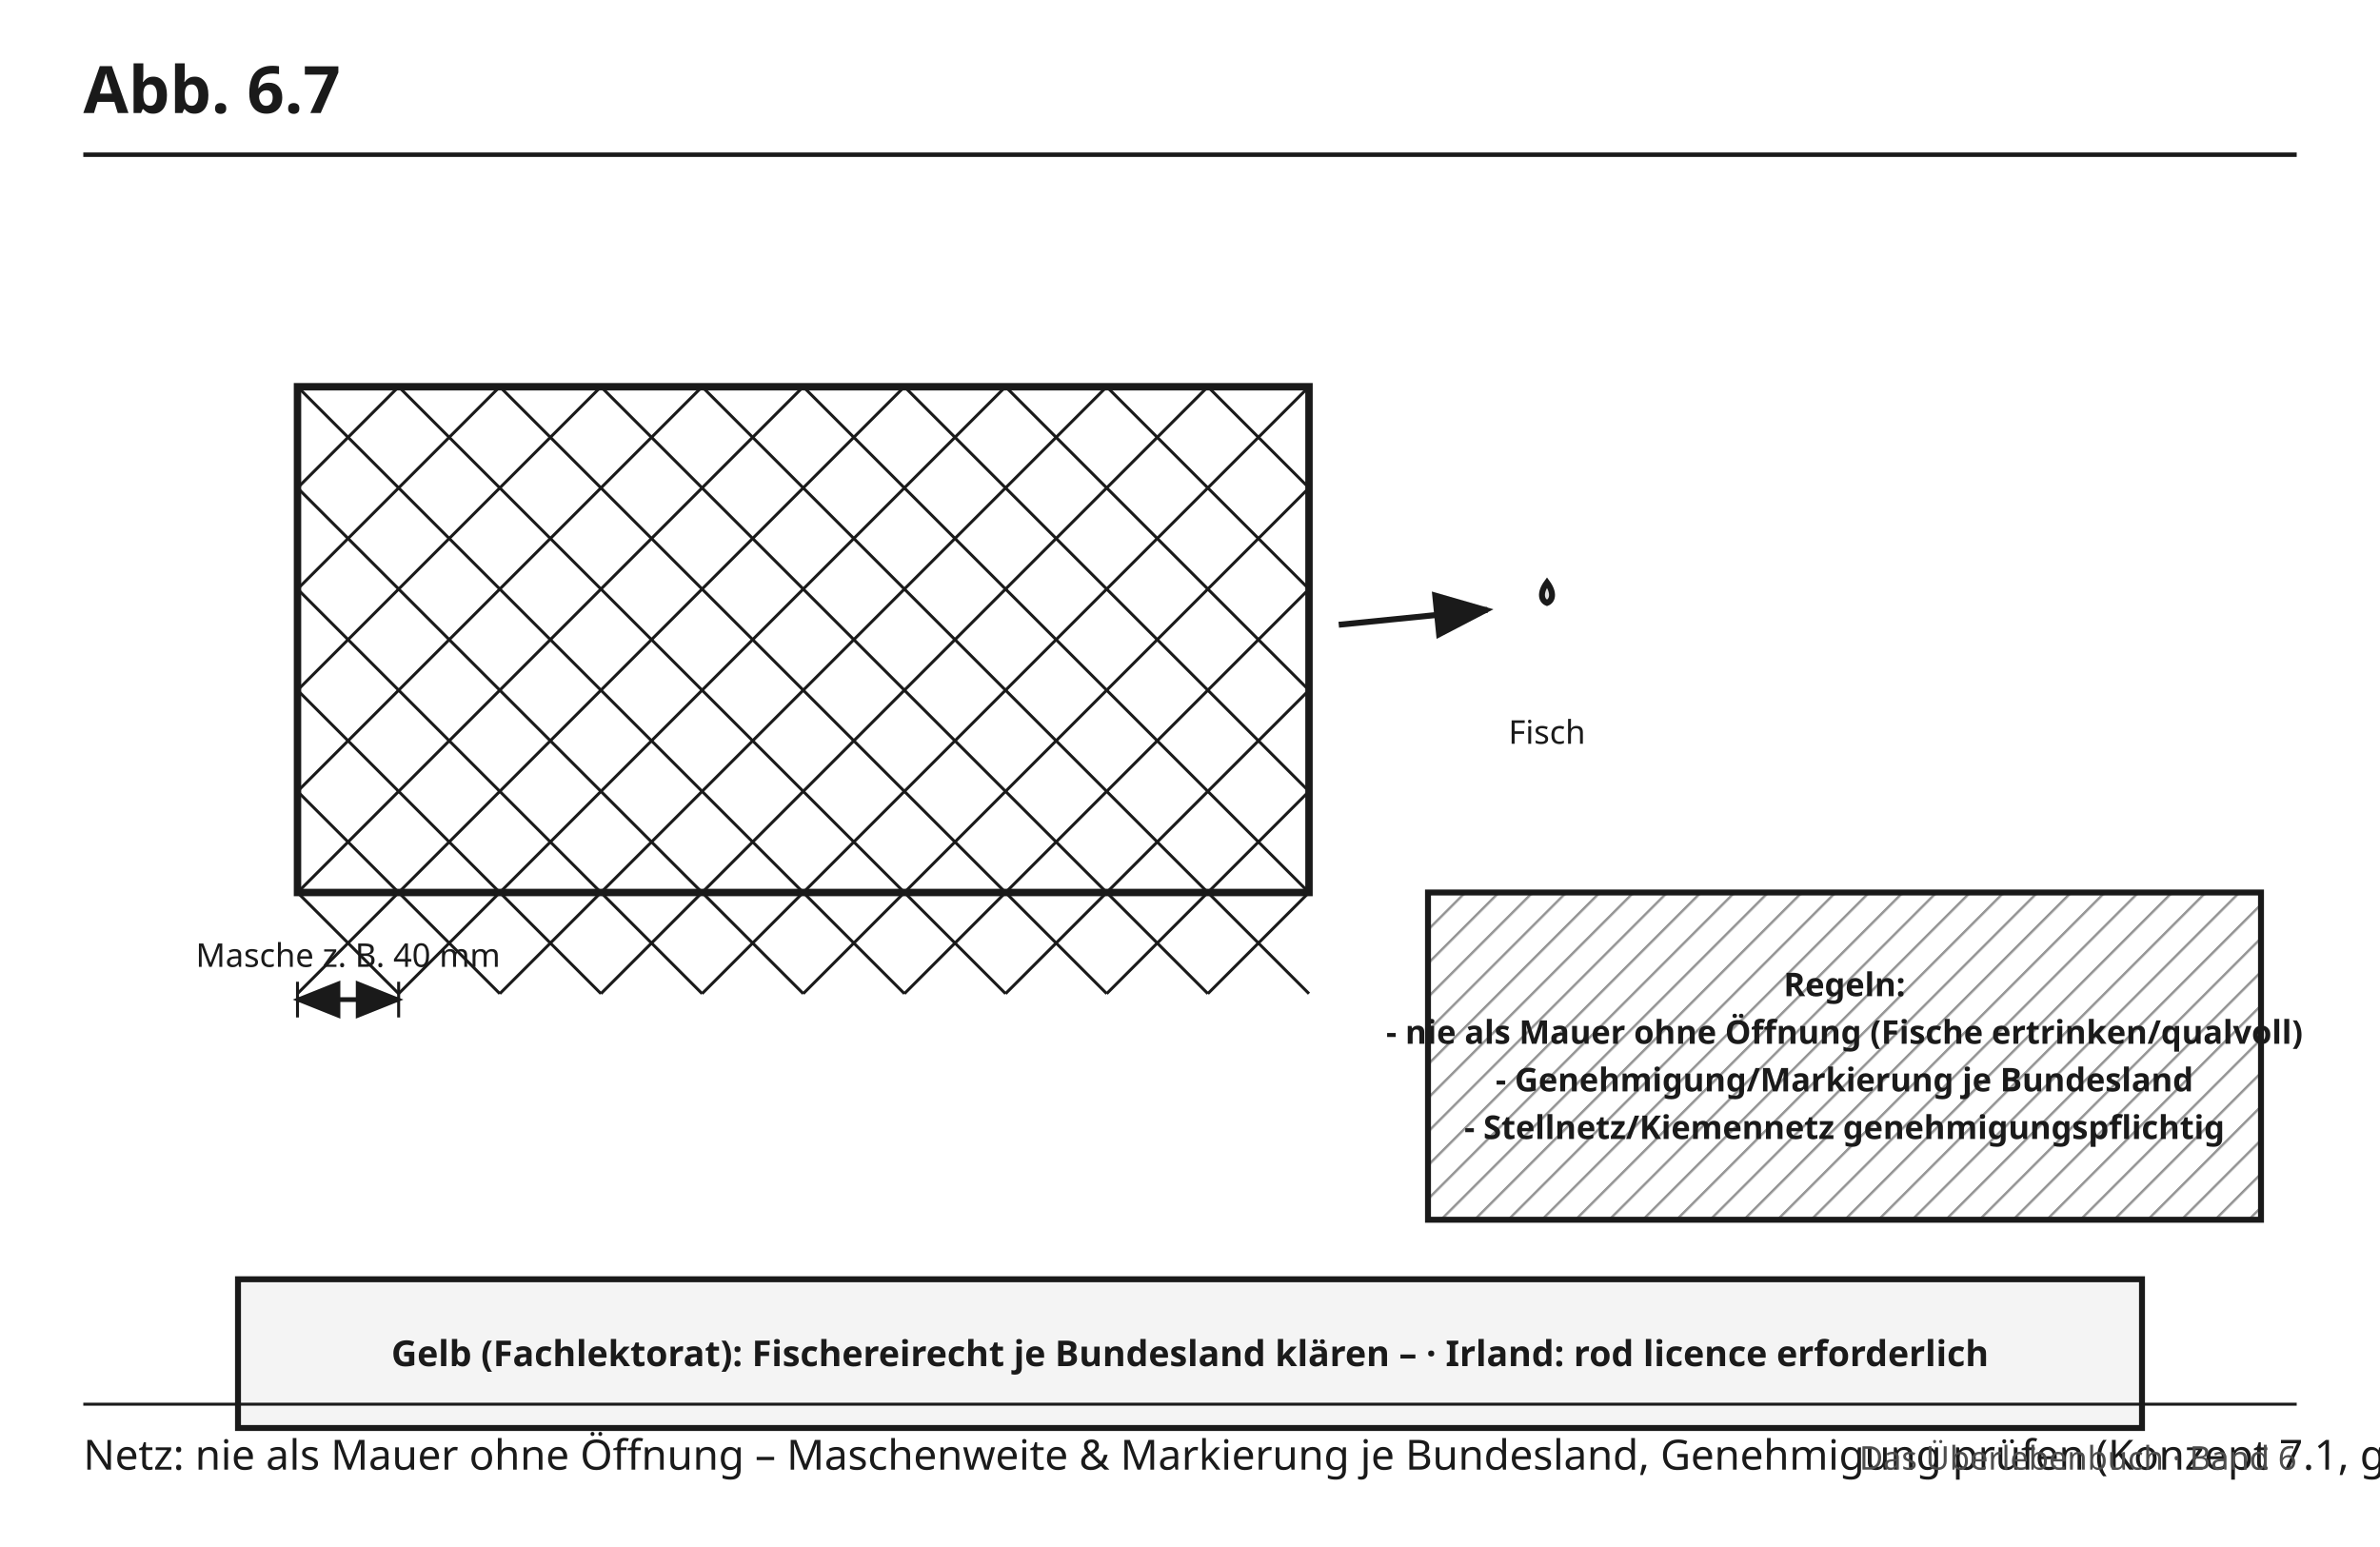
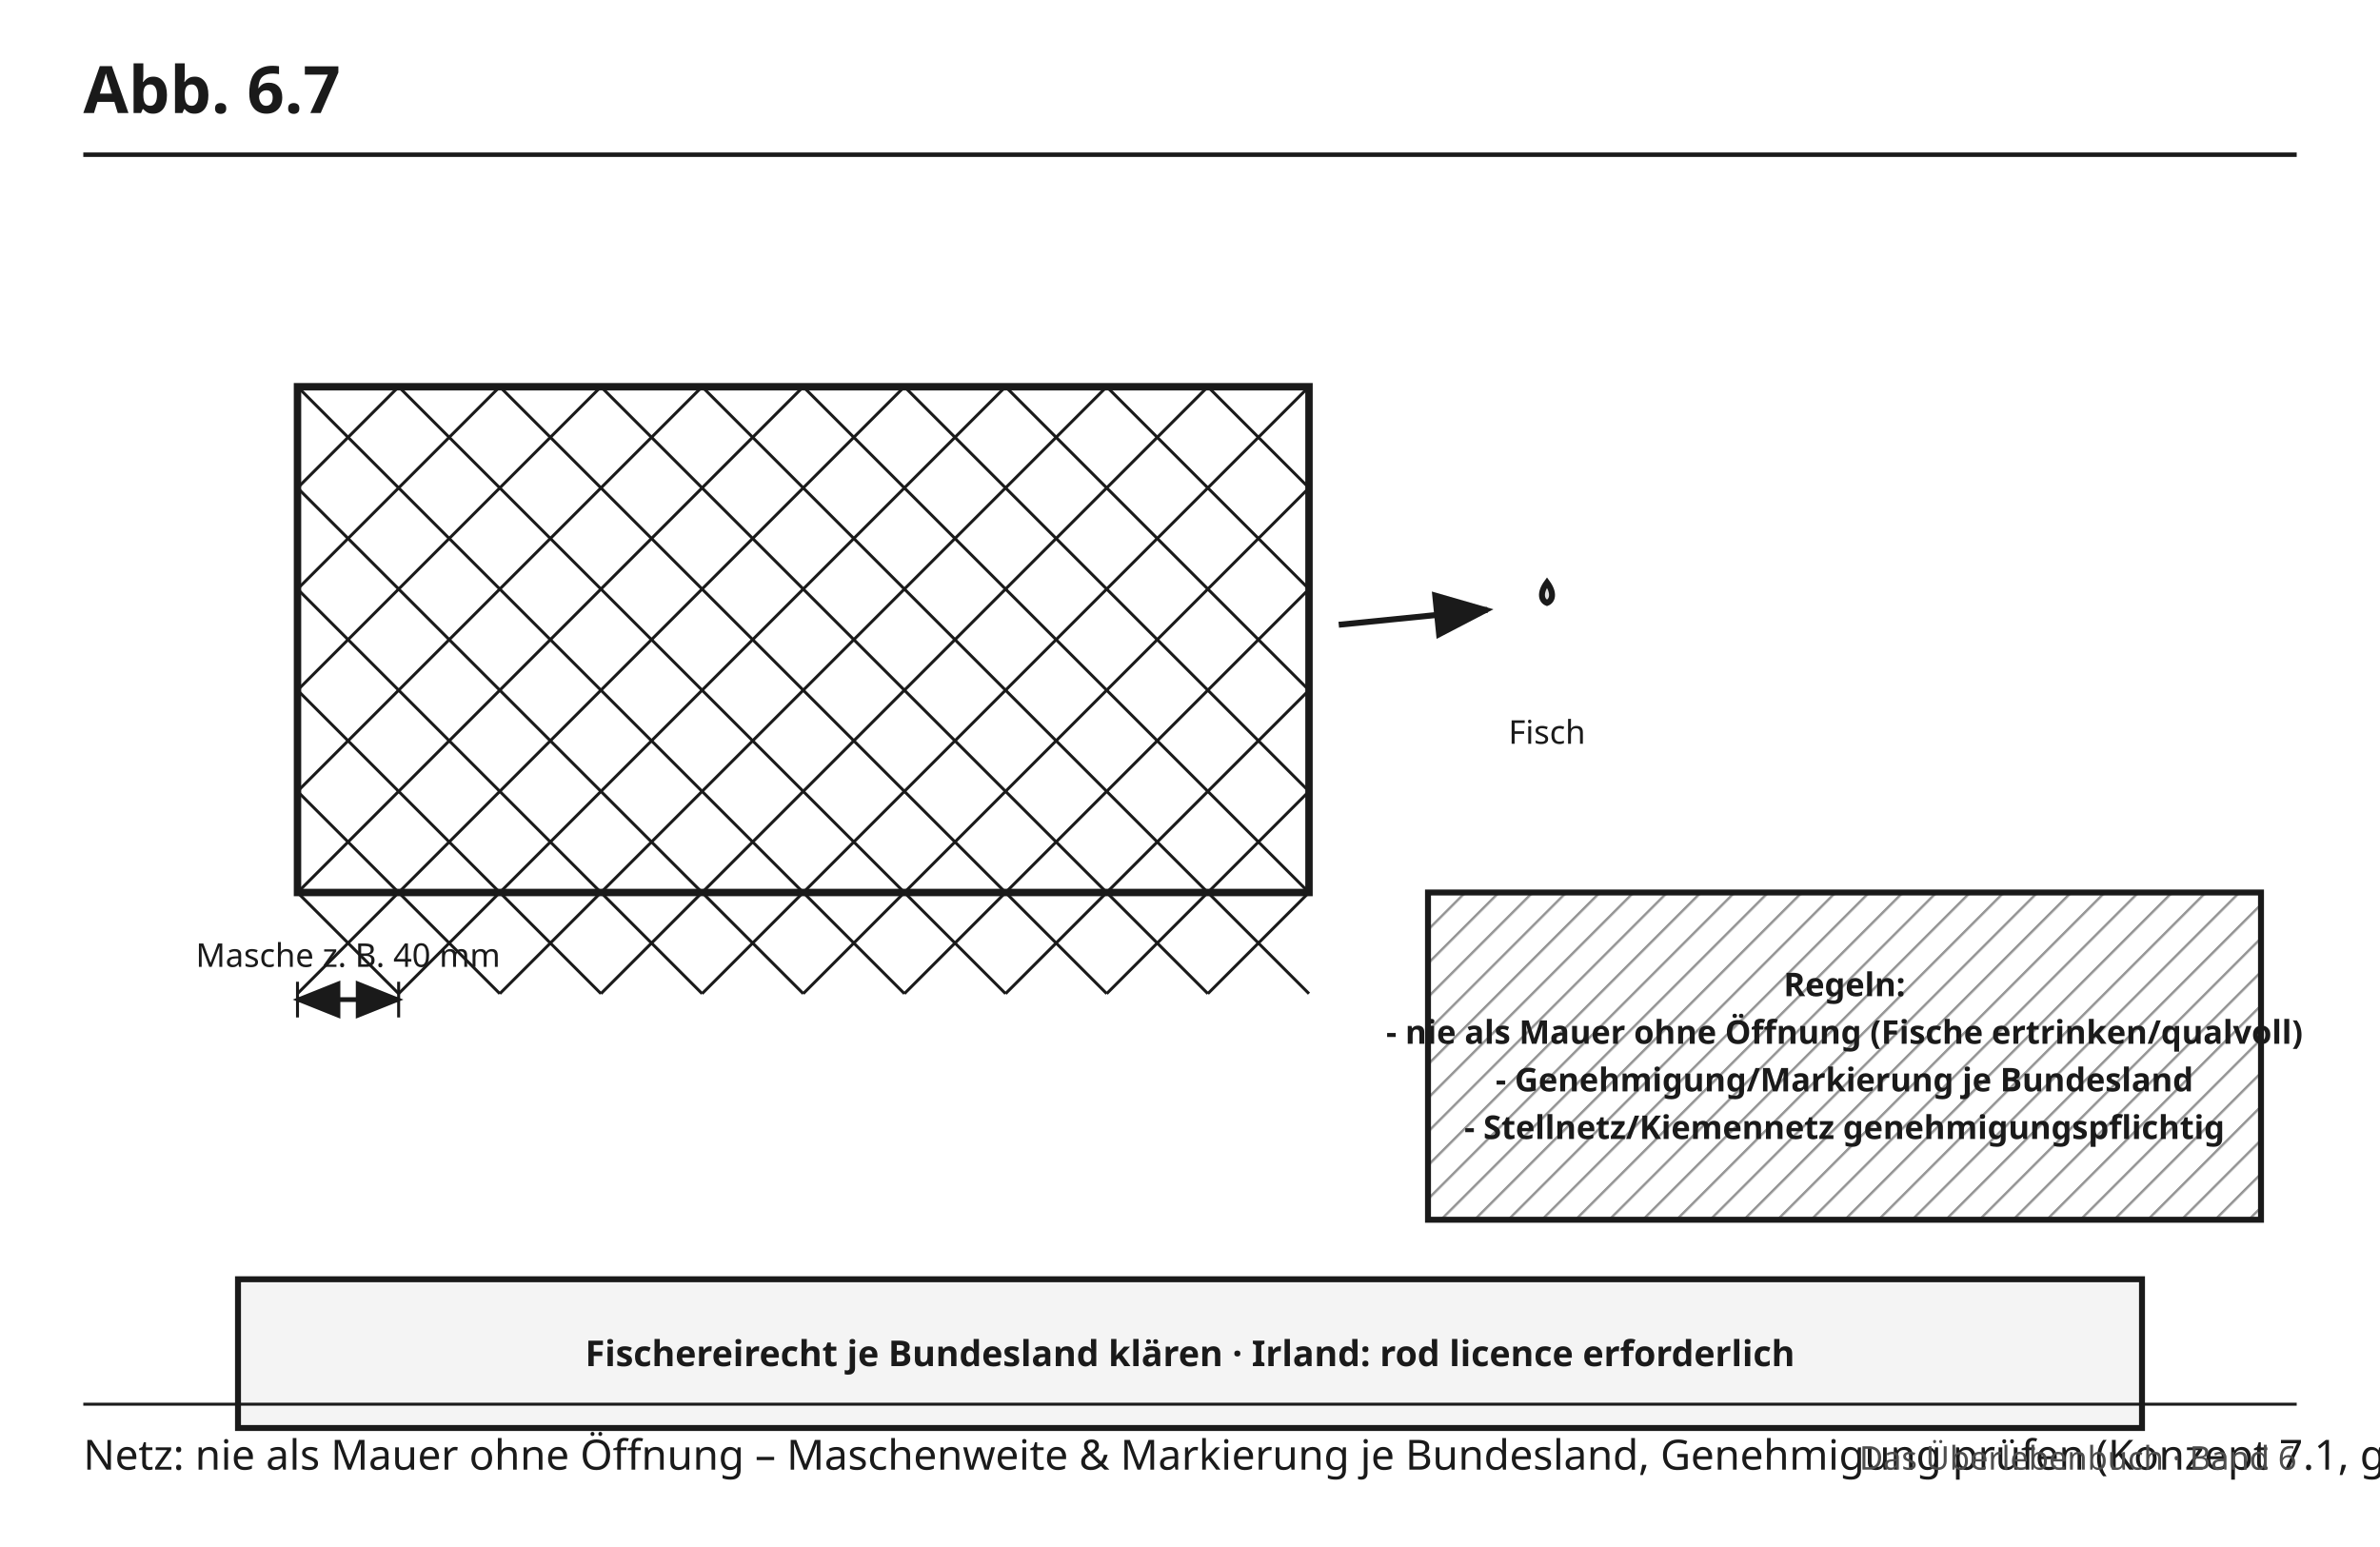
<svg xmlns="http://www.w3.org/2000/svg" viewBox="0 0 800 520" role="img" aria-label="Abb. 6.7 – Netz: nie als Mauer ohne Öffnung – Maschenweite &amp; Markierung je Bundesland, Genehmigung prüfen (Konzept 7.1, gelb).">
  <defs>
    <marker id="ah" markerWidth="10" markerHeight="8" refX="9" refY="4" orient="auto">
      <path d="M0 0 L10 4 L0 8 z" fill="#1a1a1a" />
    </marker>
    <marker id="ahs" markerWidth="10" markerHeight="8" refX="1" refY="4" orient="auto">
      <path d="M10 0 L0 4 L10 8 z" fill="#1a1a1a" />
    </marker>
    <pattern id="hatch" width="8" height="8" patternTransform="rotate(45)" patternUnits="userSpaceOnUse">
      <line x1="0" y1="0" x2="0" y2="8" stroke="#8c8c8c" stroke-width="1.6" />
    </pattern>
    <pattern id="cross" width="8" height="8" patternUnits="userSpaceOnUse">
      <path d="M0 0 L8 8 M8 0 L0 8" stroke="#bfbfbf" stroke-width="1" />
    </pattern>
    <pattern id="dots" width="7" height="7" patternUnits="userSpaceOnUse">
      <circle cx="2" cy="2" r="1.4" fill="#8c8c8c" />
    </pattern>
  </defs>
  <rect x="0" y="0" width="800" height="520" fill="#ffffff" />
  <text x="28" y="38" font-family="sans-serif" font-size="22" text-anchor="start" font-weight="bold" fill="#1a1a1a">Abb. 6.7</text>
  <line x1="28" y1="52" x2="772" y2="52" stroke="#1a1a1a" stroke-width="1.5" />
  <line x1="100" y1="130" x2="134" y2="164" stroke="#1a1a1a" stroke-width="1" />
  <line x1="134" y1="130" x2="100" y2="164" stroke="#1a1a1a" stroke-width="1" />
  <line x1="134" y1="130" x2="168" y2="164" stroke="#1a1a1a" stroke-width="1" />
  <line x1="168" y1="130" x2="134" y2="164" stroke="#1a1a1a" stroke-width="1" />
  <line x1="168" y1="130" x2="202" y2="164" stroke="#1a1a1a" stroke-width="1" />
  <line x1="202" y1="130" x2="168" y2="164" stroke="#1a1a1a" stroke-width="1" />
  <line x1="202" y1="130" x2="236" y2="164" stroke="#1a1a1a" stroke-width="1" />
  <line x1="236" y1="130" x2="202" y2="164" stroke="#1a1a1a" stroke-width="1" />
  <line x1="236" y1="130" x2="270" y2="164" stroke="#1a1a1a" stroke-width="1" />
  <line x1="270" y1="130" x2="236" y2="164" stroke="#1a1a1a" stroke-width="1" />
  <line x1="270" y1="130" x2="304" y2="164" stroke="#1a1a1a" stroke-width="1" />
  <line x1="304" y1="130" x2="270" y2="164" stroke="#1a1a1a" stroke-width="1" />
  <line x1="304" y1="130" x2="338" y2="164" stroke="#1a1a1a" stroke-width="1" />
  <line x1="338" y1="130" x2="304" y2="164" stroke="#1a1a1a" stroke-width="1" />
  <line x1="338" y1="130" x2="372" y2="164" stroke="#1a1a1a" stroke-width="1" />
  <line x1="372" y1="130" x2="338" y2="164" stroke="#1a1a1a" stroke-width="1" />
  <line x1="372" y1="130" x2="406" y2="164" stroke="#1a1a1a" stroke-width="1" />
  <line x1="406" y1="130" x2="372" y2="164" stroke="#1a1a1a" stroke-width="1" />
  <line x1="406" y1="130" x2="440" y2="164" stroke="#1a1a1a" stroke-width="1" />
  <line x1="440" y1="130" x2="406" y2="164" stroke="#1a1a1a" stroke-width="1" />
  <line x1="100" y1="164" x2="134" y2="198" stroke="#1a1a1a" stroke-width="1" />
  <line x1="134" y1="164" x2="100" y2="198" stroke="#1a1a1a" stroke-width="1" />
  <line x1="134" y1="164" x2="168" y2="198" stroke="#1a1a1a" stroke-width="1" />
  <line x1="168" y1="164" x2="134" y2="198" stroke="#1a1a1a" stroke-width="1" />
  <line x1="168" y1="164" x2="202" y2="198" stroke="#1a1a1a" stroke-width="1" />
  <line x1="202" y1="164" x2="168" y2="198" stroke="#1a1a1a" stroke-width="1" />
  <line x1="202" y1="164" x2="236" y2="198" stroke="#1a1a1a" stroke-width="1" />
  <line x1="236" y1="164" x2="202" y2="198" stroke="#1a1a1a" stroke-width="1" />
  <line x1="236" y1="164" x2="270" y2="198" stroke="#1a1a1a" stroke-width="1" />
  <line x1="270" y1="164" x2="236" y2="198" stroke="#1a1a1a" stroke-width="1" />
  <line x1="270" y1="164" x2="304" y2="198" stroke="#1a1a1a" stroke-width="1" />
  <line x1="304" y1="164" x2="270" y2="198" stroke="#1a1a1a" stroke-width="1" />
  <line x1="304" y1="164" x2="338" y2="198" stroke="#1a1a1a" stroke-width="1" />
  <line x1="338" y1="164" x2="304" y2="198" stroke="#1a1a1a" stroke-width="1" />
  <line x1="338" y1="164" x2="372" y2="198" stroke="#1a1a1a" stroke-width="1" />
  <line x1="372" y1="164" x2="338" y2="198" stroke="#1a1a1a" stroke-width="1" />
  <line x1="372" y1="164" x2="406" y2="198" stroke="#1a1a1a" stroke-width="1" />
  <line x1="406" y1="164" x2="372" y2="198" stroke="#1a1a1a" stroke-width="1" />
  <line x1="406" y1="164" x2="440" y2="198" stroke="#1a1a1a" stroke-width="1" />
  <line x1="440" y1="164" x2="406" y2="198" stroke="#1a1a1a" stroke-width="1" />
  <line x1="100" y1="198" x2="134" y2="232" stroke="#1a1a1a" stroke-width="1" />
  <line x1="134" y1="198" x2="100" y2="232" stroke="#1a1a1a" stroke-width="1" />
  <line x1="134" y1="198" x2="168" y2="232" stroke="#1a1a1a" stroke-width="1" />
  <line x1="168" y1="198" x2="134" y2="232" stroke="#1a1a1a" stroke-width="1" />
  <line x1="168" y1="198" x2="202" y2="232" stroke="#1a1a1a" stroke-width="1" />
  <line x1="202" y1="198" x2="168" y2="232" stroke="#1a1a1a" stroke-width="1" />
  <line x1="202" y1="198" x2="236" y2="232" stroke="#1a1a1a" stroke-width="1" />
  <line x1="236" y1="198" x2="202" y2="232" stroke="#1a1a1a" stroke-width="1" />
  <line x1="236" y1="198" x2="270" y2="232" stroke="#1a1a1a" stroke-width="1" />
  <line x1="270" y1="198" x2="236" y2="232" stroke="#1a1a1a" stroke-width="1" />
  <line x1="270" y1="198" x2="304" y2="232" stroke="#1a1a1a" stroke-width="1" />
  <line x1="304" y1="198" x2="270" y2="232" stroke="#1a1a1a" stroke-width="1" />
  <line x1="304" y1="198" x2="338" y2="232" stroke="#1a1a1a" stroke-width="1" />
  <line x1="338" y1="198" x2="304" y2="232" stroke="#1a1a1a" stroke-width="1" />
  <line x1="338" y1="198" x2="372" y2="232" stroke="#1a1a1a" stroke-width="1" />
  <line x1="372" y1="198" x2="338" y2="232" stroke="#1a1a1a" stroke-width="1" />
  <line x1="372" y1="198" x2="406" y2="232" stroke="#1a1a1a" stroke-width="1" />
  <line x1="406" y1="198" x2="372" y2="232" stroke="#1a1a1a" stroke-width="1" />
  <line x1="406" y1="198" x2="440" y2="232" stroke="#1a1a1a" stroke-width="1" />
  <line x1="440" y1="198" x2="406" y2="232" stroke="#1a1a1a" stroke-width="1" />
  <line x1="100" y1="232" x2="134" y2="266" stroke="#1a1a1a" stroke-width="1" />
  <line x1="134" y1="232" x2="100" y2="266" stroke="#1a1a1a" stroke-width="1" />
  <line x1="134" y1="232" x2="168" y2="266" stroke="#1a1a1a" stroke-width="1" />
  <line x1="168" y1="232" x2="134" y2="266" stroke="#1a1a1a" stroke-width="1" />
  <line x1="168" y1="232" x2="202" y2="266" stroke="#1a1a1a" stroke-width="1" />
  <line x1="202" y1="232" x2="168" y2="266" stroke="#1a1a1a" stroke-width="1" />
  <line x1="202" y1="232" x2="236" y2="266" stroke="#1a1a1a" stroke-width="1" />
  <line x1="236" y1="232" x2="202" y2="266" stroke="#1a1a1a" stroke-width="1" />
  <line x1="236" y1="232" x2="270" y2="266" stroke="#1a1a1a" stroke-width="1" />
  <line x1="270" y1="232" x2="236" y2="266" stroke="#1a1a1a" stroke-width="1" />
  <line x1="270" y1="232" x2="304" y2="266" stroke="#1a1a1a" stroke-width="1" />
  <line x1="304" y1="232" x2="270" y2="266" stroke="#1a1a1a" stroke-width="1" />
  <line x1="304" y1="232" x2="338" y2="266" stroke="#1a1a1a" stroke-width="1" />
  <line x1="338" y1="232" x2="304" y2="266" stroke="#1a1a1a" stroke-width="1" />
  <line x1="338" y1="232" x2="372" y2="266" stroke="#1a1a1a" stroke-width="1" />
  <line x1="372" y1="232" x2="338" y2="266" stroke="#1a1a1a" stroke-width="1" />
  <line x1="372" y1="232" x2="406" y2="266" stroke="#1a1a1a" stroke-width="1" />
  <line x1="406" y1="232" x2="372" y2="266" stroke="#1a1a1a" stroke-width="1" />
  <line x1="406" y1="232" x2="440" y2="266" stroke="#1a1a1a" stroke-width="1" />
  <line x1="440" y1="232" x2="406" y2="266" stroke="#1a1a1a" stroke-width="1" />
  <line x1="100" y1="266" x2="134" y2="300" stroke="#1a1a1a" stroke-width="1" />
  <line x1="134" y1="266" x2="100" y2="300" stroke="#1a1a1a" stroke-width="1" />
  <line x1="134" y1="266" x2="168" y2="300" stroke="#1a1a1a" stroke-width="1" />
  <line x1="168" y1="266" x2="134" y2="300" stroke="#1a1a1a" stroke-width="1" />
  <line x1="168" y1="266" x2="202" y2="300" stroke="#1a1a1a" stroke-width="1" />
  <line x1="202" y1="266" x2="168" y2="300" stroke="#1a1a1a" stroke-width="1" />
  <line x1="202" y1="266" x2="236" y2="300" stroke="#1a1a1a" stroke-width="1" />
  <line x1="236" y1="266" x2="202" y2="300" stroke="#1a1a1a" stroke-width="1" />
  <line x1="236" y1="266" x2="270" y2="300" stroke="#1a1a1a" stroke-width="1" />
  <line x1="270" y1="266" x2="236" y2="300" stroke="#1a1a1a" stroke-width="1" />
  <line x1="270" y1="266" x2="304" y2="300" stroke="#1a1a1a" stroke-width="1" />
  <line x1="304" y1="266" x2="270" y2="300" stroke="#1a1a1a" stroke-width="1" />
  <line x1="304" y1="266" x2="338" y2="300" stroke="#1a1a1a" stroke-width="1" />
  <line x1="338" y1="266" x2="304" y2="300" stroke="#1a1a1a" stroke-width="1" />
  <line x1="338" y1="266" x2="372" y2="300" stroke="#1a1a1a" stroke-width="1" />
  <line x1="372" y1="266" x2="338" y2="300" stroke="#1a1a1a" stroke-width="1" />
  <line x1="372" y1="266" x2="406" y2="300" stroke="#1a1a1a" stroke-width="1" />
  <line x1="406" y1="266" x2="372" y2="300" stroke="#1a1a1a" stroke-width="1" />
  <line x1="406" y1="266" x2="440" y2="300" stroke="#1a1a1a" stroke-width="1" />
  <line x1="440" y1="266" x2="406" y2="300" stroke="#1a1a1a" stroke-width="1" />
  <line x1="100" y1="300" x2="134" y2="334" stroke="#1a1a1a" stroke-width="1" />
  <line x1="134" y1="300" x2="100" y2="334" stroke="#1a1a1a" stroke-width="1" />
  <line x1="134" y1="300" x2="168" y2="334" stroke="#1a1a1a" stroke-width="1" />
  <line x1="168" y1="300" x2="134" y2="334" stroke="#1a1a1a" stroke-width="1" />
  <line x1="168" y1="300" x2="202" y2="334" stroke="#1a1a1a" stroke-width="1" />
  <line x1="202" y1="300" x2="168" y2="334" stroke="#1a1a1a" stroke-width="1" />
  <line x1="202" y1="300" x2="236" y2="334" stroke="#1a1a1a" stroke-width="1" />
  <line x1="236" y1="300" x2="202" y2="334" stroke="#1a1a1a" stroke-width="1" />
  <line x1="236" y1="300" x2="270" y2="334" stroke="#1a1a1a" stroke-width="1" />
  <line x1="270" y1="300" x2="236" y2="334" stroke="#1a1a1a" stroke-width="1" />
  <line x1="270" y1="300" x2="304" y2="334" stroke="#1a1a1a" stroke-width="1" />
  <line x1="304" y1="300" x2="270" y2="334" stroke="#1a1a1a" stroke-width="1" />
  <line x1="304" y1="300" x2="338" y2="334" stroke="#1a1a1a" stroke-width="1" />
  <line x1="338" y1="300" x2="304" y2="334" stroke="#1a1a1a" stroke-width="1" />
  <line x1="338" y1="300" x2="372" y2="334" stroke="#1a1a1a" stroke-width="1" />
  <line x1="372" y1="300" x2="338" y2="334" stroke="#1a1a1a" stroke-width="1" />
  <line x1="372" y1="300" x2="406" y2="334" stroke="#1a1a1a" stroke-width="1" />
  <line x1="406" y1="300" x2="372" y2="334" stroke="#1a1a1a" stroke-width="1" />
  <line x1="406" y1="300" x2="440" y2="334" stroke="#1a1a1a" stroke-width="1" />
  <line x1="440" y1="300" x2="406" y2="334" stroke="#1a1a1a" stroke-width="1" />
  <rect x="100" y="130" width="340" height="170" fill="none" stroke="#1a1a1a" stroke-width="2.5" />
  <path d="M520 195.8 C 522.66 199.44 521.82 201.96 520 202.66 C 518.18 201.96 517.34 199.44 520 195.8 Z" fill="#e2e2e2" stroke="#1a1a1a" stroke-width="2" />
  <text x="520" y="250" font-family="sans-serif" font-size="11" text-anchor="middle" font-weight="normal" fill="#1a1a1a">Fisch</text>
  <line x1="450" y1="210" x2="500" y2="205" stroke="#1a1a1a" stroke-width="2" marker-end="url(#ah)" />
  <line x1="100" y1="330" x2="100" y2="342" stroke="#1a1a1a" stroke-width="1" />
  <line x1="134" y1="330" x2="134" y2="342" stroke="#1a1a1a" stroke-width="1" />
  <line x1="100" y1="336" x2="134" y2="336" stroke="#1a1a1a" stroke-width="1.6" marker-start="url(#ahs)" marker-end="url(#ah)" />
  <text x="117" y="325" font-family="sans-serif" font-size="11" text-anchor="middle" font-weight="normal" fill="#1a1a1a">Masche z. B. 40 mm</text>
  <rect x="480" y="300" width="280" height="110" fill="url(#hatch)" stroke="#1a1a1a" stroke-width="2" />
  <text x="620" y="334.85" font-family="sans-serif" font-size="11" text-anchor="middle" font-weight="bold" fill="#1a1a1a">Regeln:</text>
  <text x="620" y="350.85" font-family="sans-serif" font-size="11" text-anchor="middle" font-weight="bold" fill="#1a1a1a">- nie als Mauer ohne Öffnung (Fische ertrinken/qualvoll)</text>
  <text x="620" y="366.85" font-family="sans-serif" font-size="11" text-anchor="middle" font-weight="bold" fill="#1a1a1a">- Genehmigung/Markierung je Bundesland</text>
  <text x="620" y="382.85" font-family="sans-serif" font-size="11" text-anchor="middle" font-weight="bold" fill="#1a1a1a">- Stellnetz/Kiemennetz genehmigungspflichtig</text>
  <rect x="80" y="430" width="640" height="50" fill="#f4f4f4" stroke="#1a1a1a" stroke-width="2" />
-   <text x="400" y="459.2" font-family="sans-serif" font-size="12" text-anchor="middle" font-weight="bold" fill="#1a1a1a">Gelb (Fachlektorat): Fischereirecht je Bundesland klären – · Irland: rod licence erforderlich</text>
+   <text x="400" y="459.2" font-family="sans-serif" font-size="12" text-anchor="middle" font-weight="bold" fill="#1a1a1a">Fischereirecht je Bundesland klären · Irland: rod licence erforderlich</text>
  <line x1="28" y1="472" x2="772" y2="472" stroke="#1a1a1a" stroke-width="1" />
  <text x="28" y="494" font-family="sans-serif" font-size="14" text-anchor="start" font-weight="normal" fill="#1a1a1a">Netz: nie als Mauer ohne Öffnung – Maschenweite &amp; Markierung je Bundesland, Genehmigung prüfen (Konzept 7.1, gelb).</text>
  <text x="772" y="494" font-family="sans-serif" font-size="11" text-anchor="end" font-weight="normal" fill="#4d4d4d">Das Überlebenbuch · Band 6</text>
</svg>
